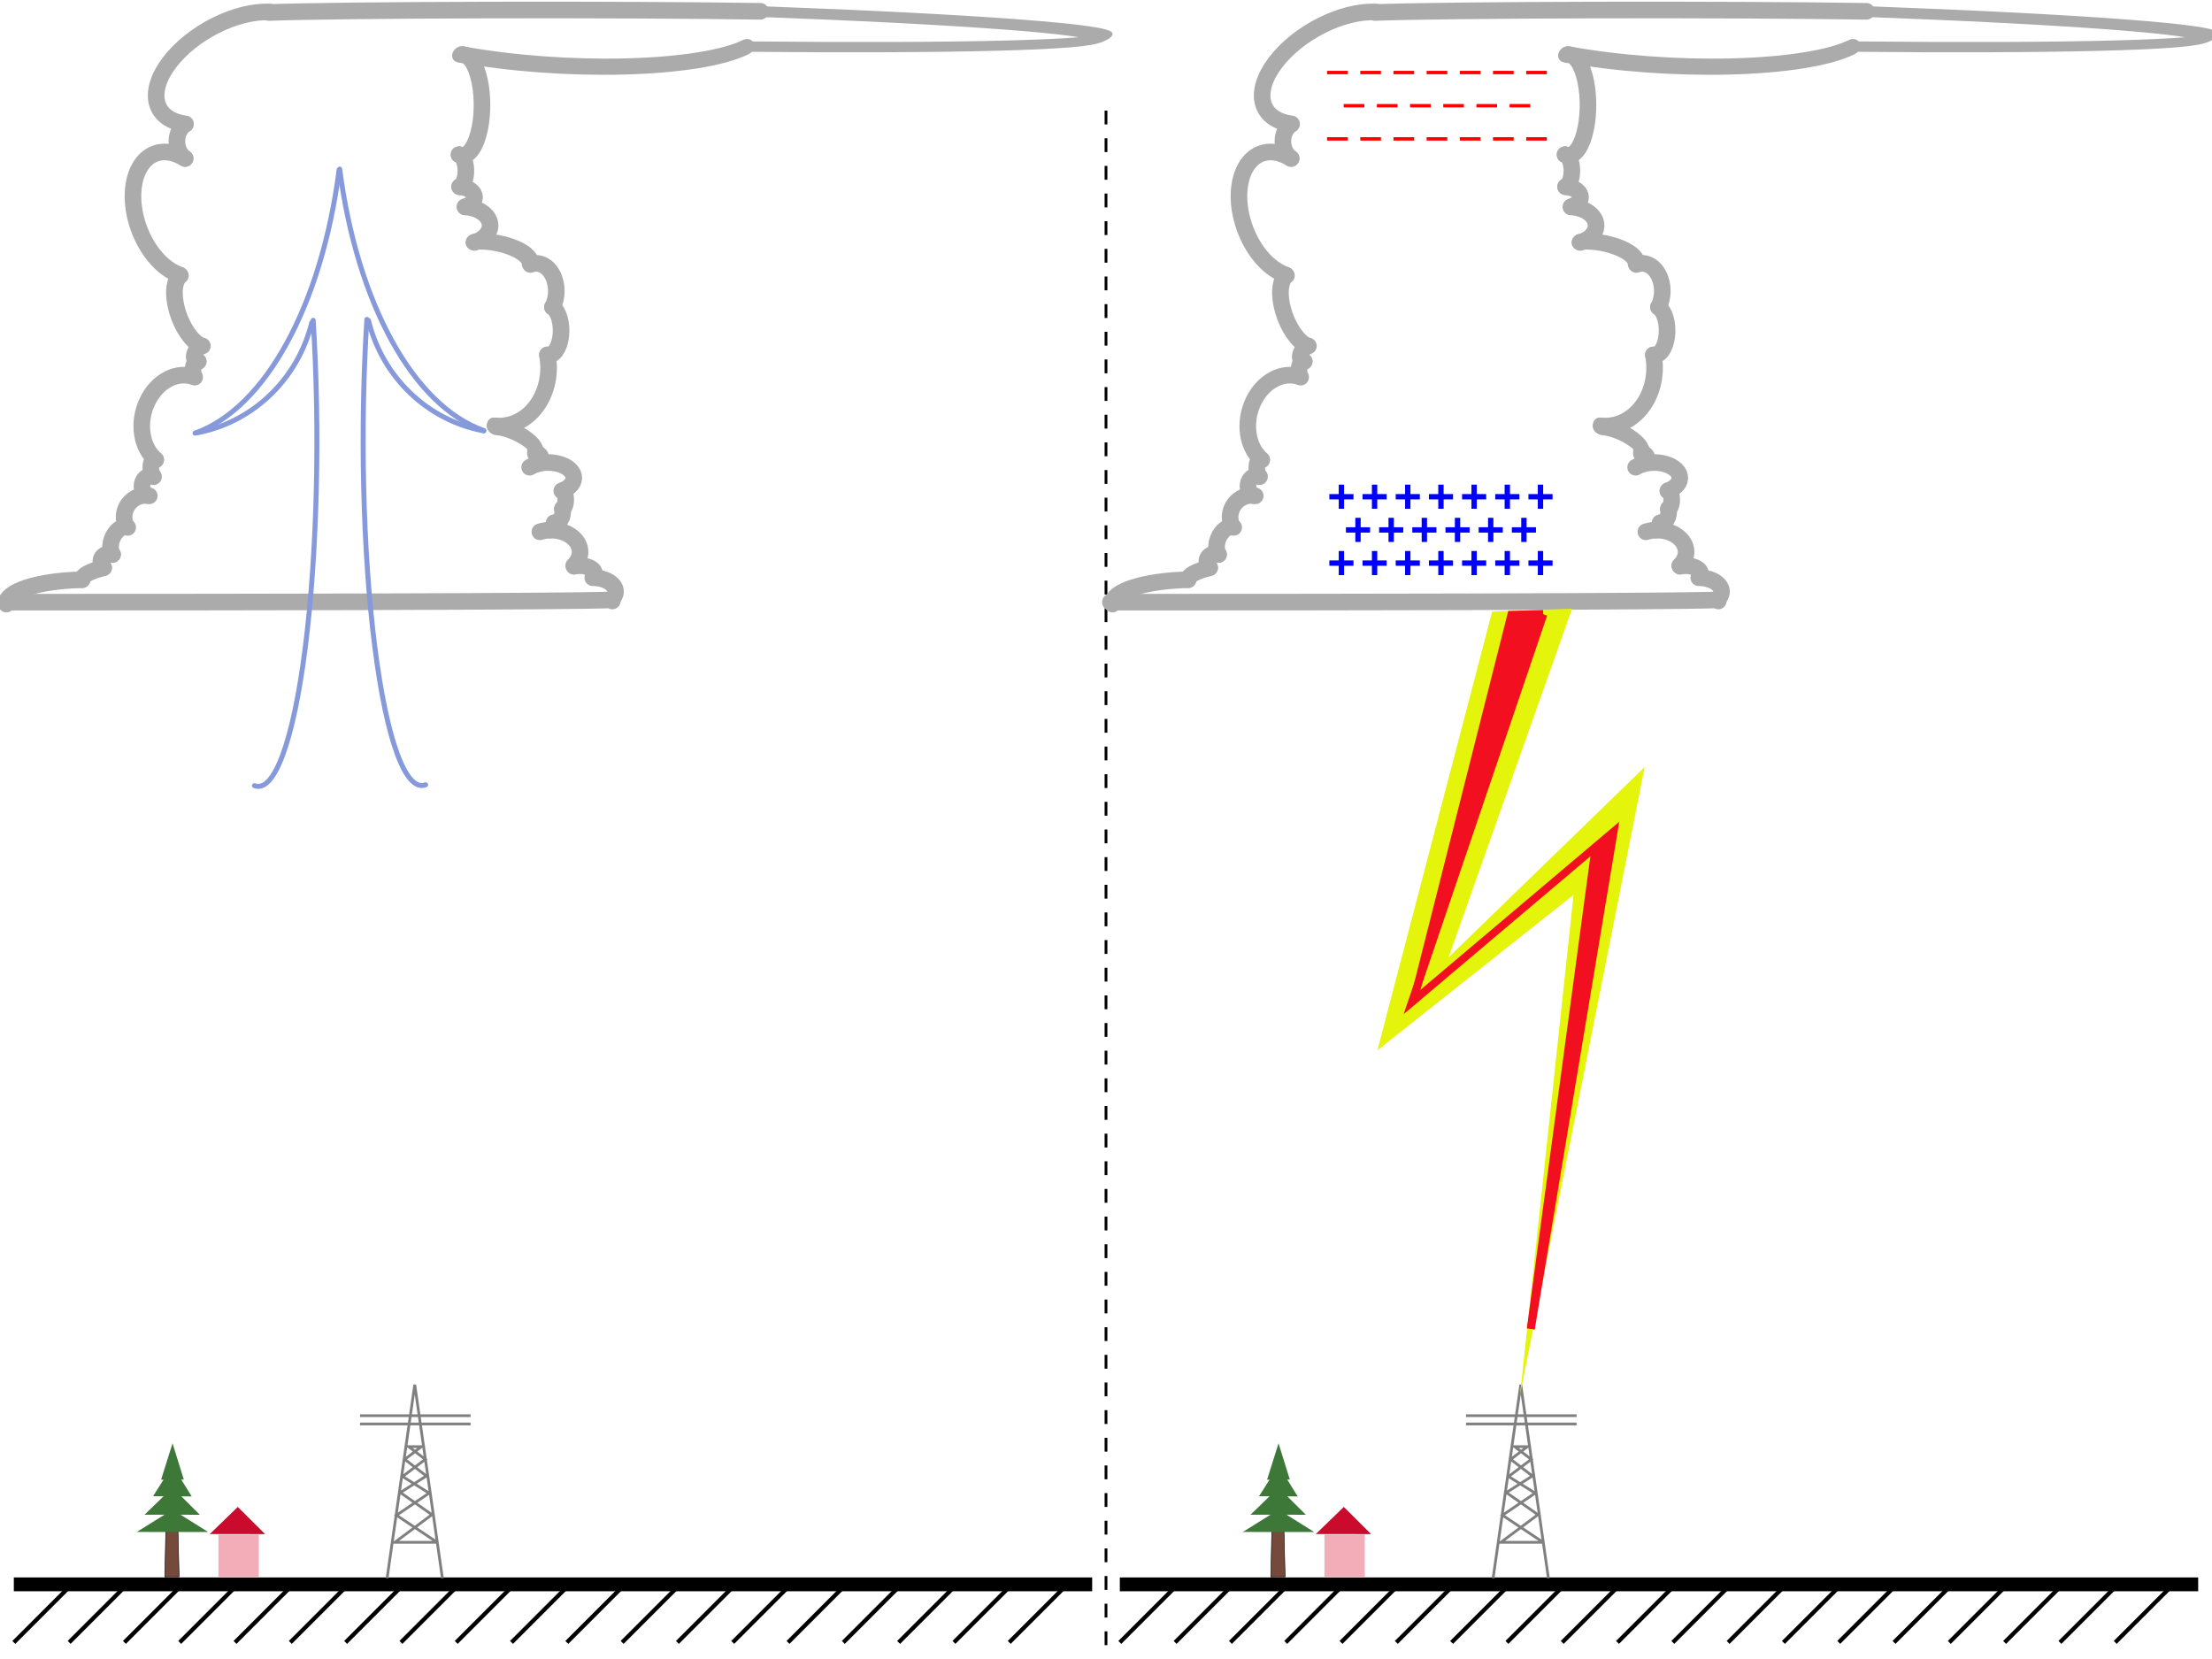
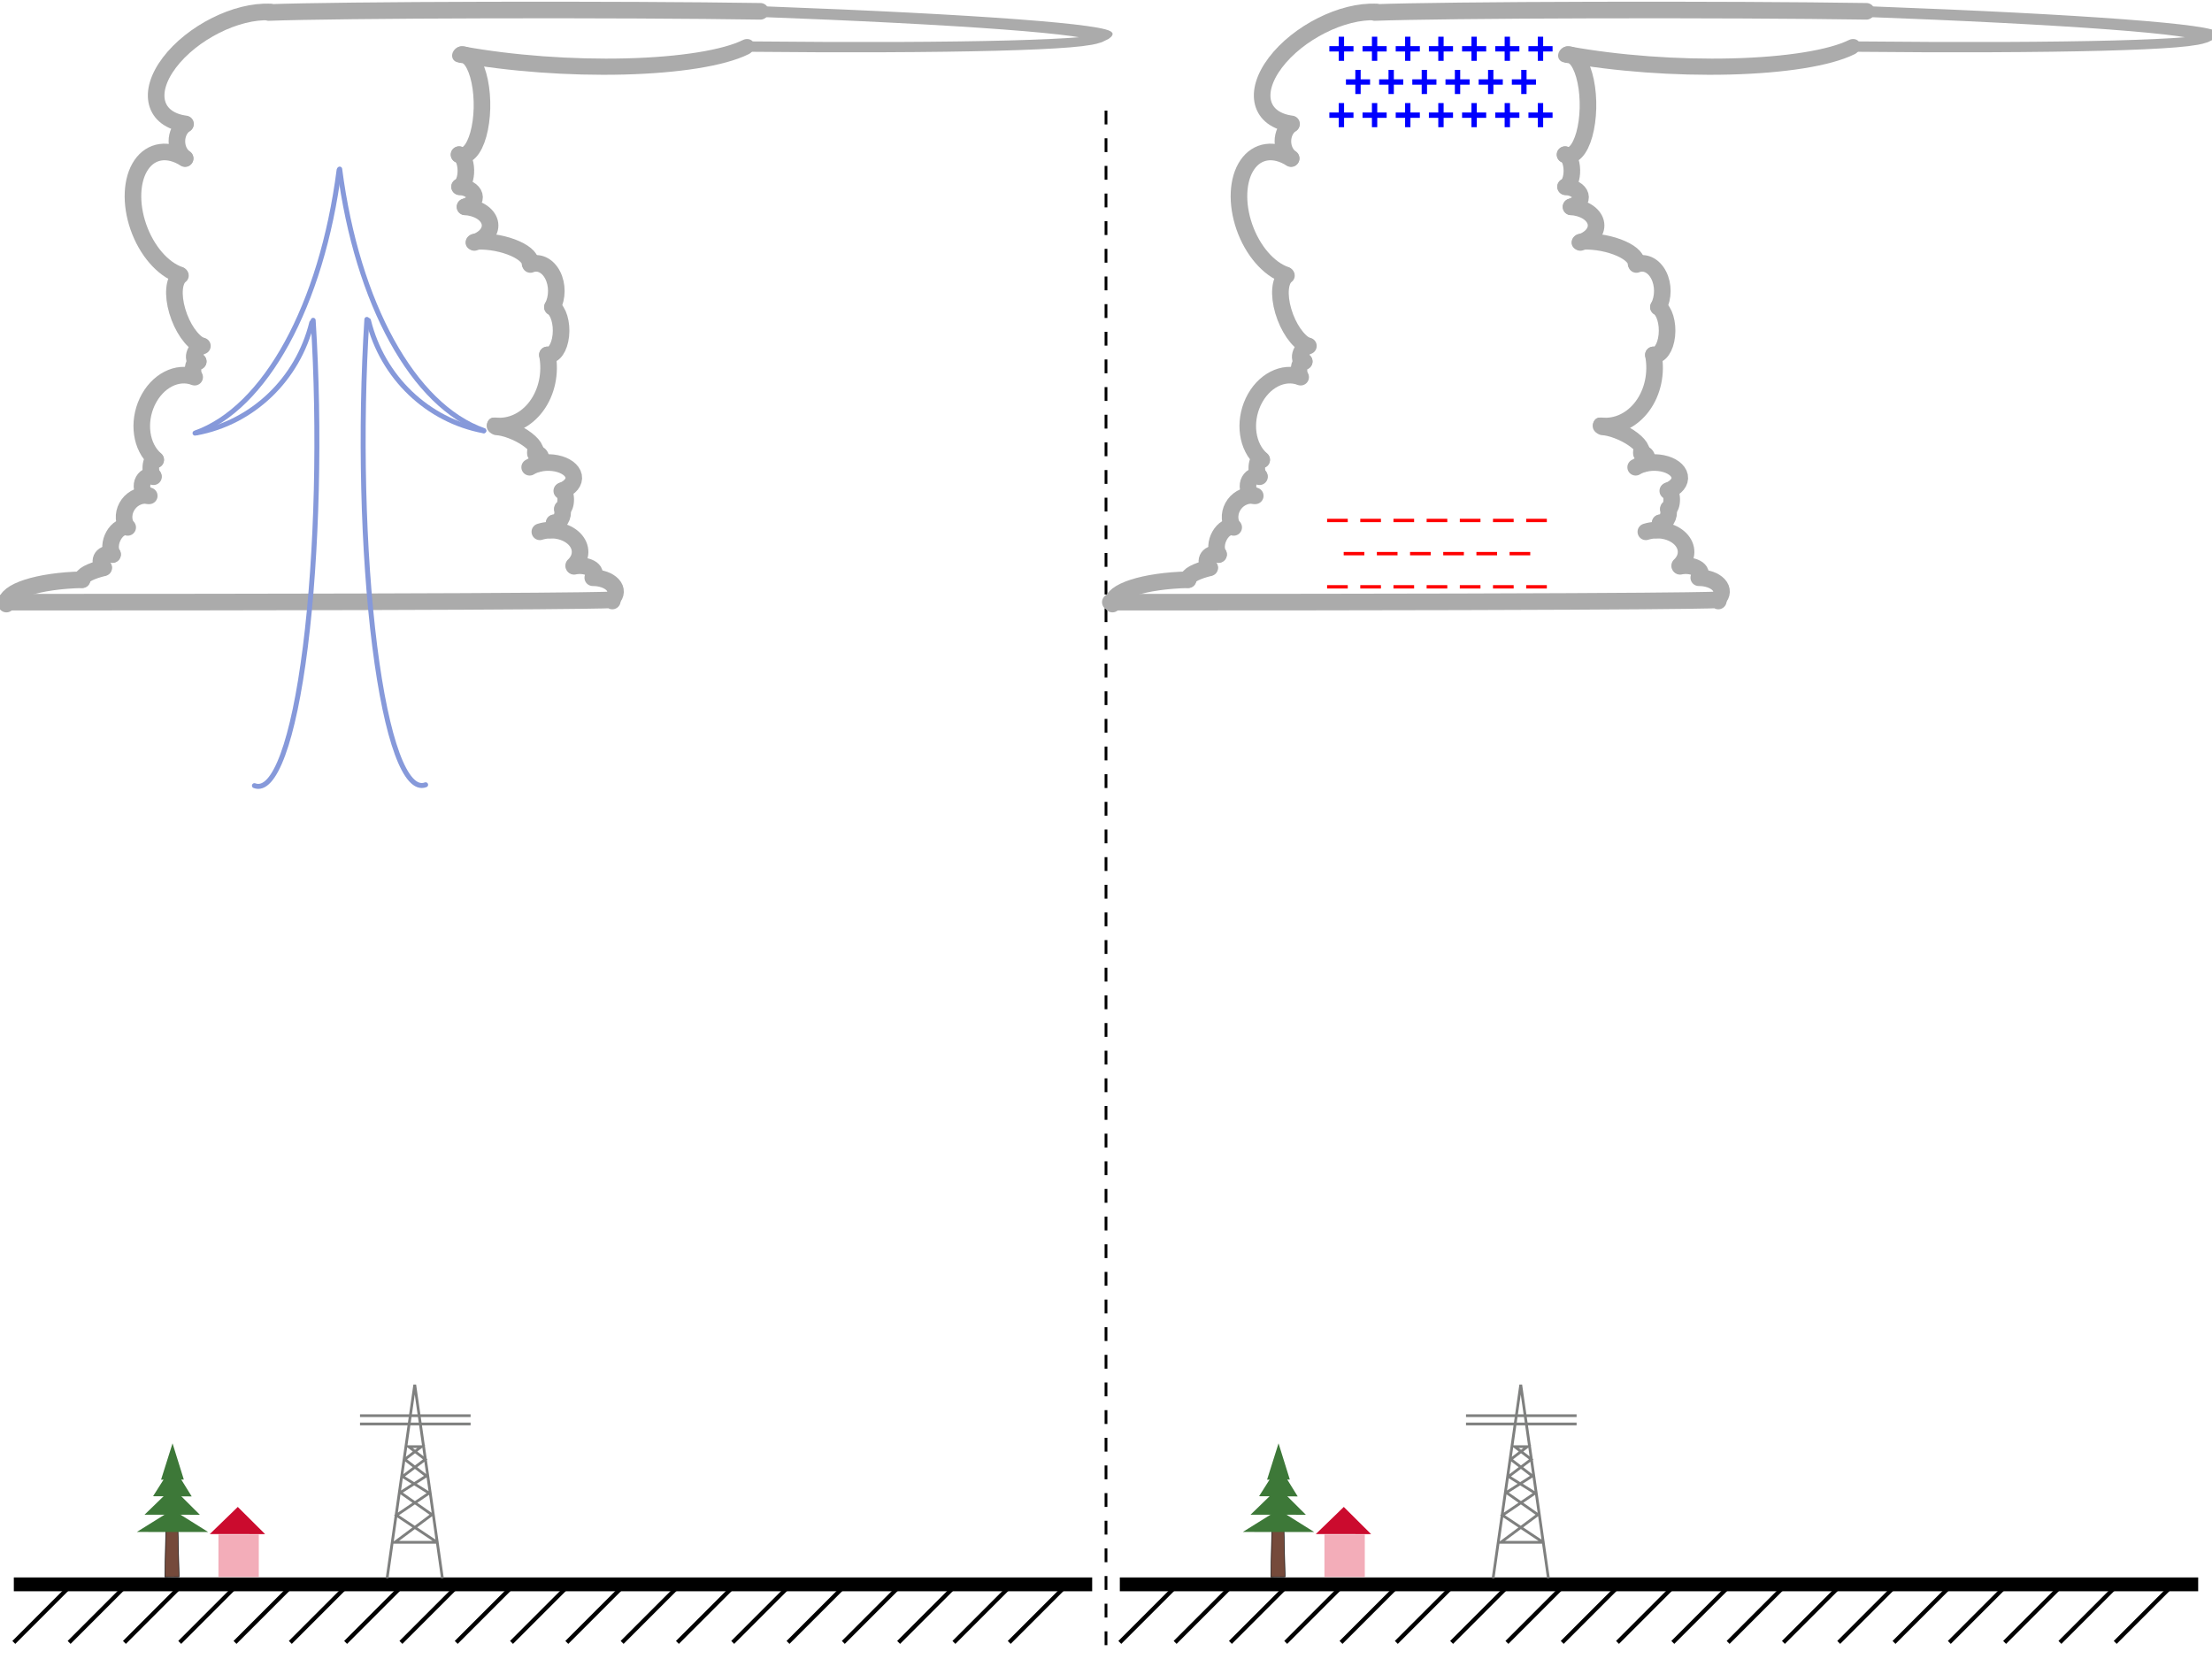
<svg xmlns="http://www.w3.org/2000/svg" xmlns:xlink="http://www.w3.org/1999/xlink" id="svg1" version="1.1" viewBox="0px 0px 800px 600px" width="800px" height="600px" preserveAspectRatio="xMidYMid" fill-rule="evenodd">
  <defs>
    <g id="ground">
      <path d="m 0,0 h 390" style="fill:none;fill-opacity:1;stroke:#000000;stroke-width:5;stroke-opacity:1">
            </path>
      <path d="m 20,1 l -20,20 m 40,-20 l -20,20 m 40,-20 l -20,20                    m 40,-20 l -20,20 m 40,-20 l -20,20 m 40,-20 l -20,20                    m 40,-20 l -20,20 m 40,-20 l -20,20 m 40,-20 l -20,20                    m 40,-20 l -20,20 m 40,-20 l -20,20 m 40,-20 l -20,20                    m 40,-20 l -20,20 m 40,-20 l -20,20 m 40,-20 l -20,20                    m 40,-20 l -20,20 m 40,-20 l -20,20 m 40,-20 l -20,20                    m 40,-20 l -20,20" style="fill:none;fill-opacity:1;stroke:#000000;stroke-width:1.5;stroke-opacity:1">
            </path>
    </g>
    <text id="pos_chrg" font-family="Ubuntu" font-size="30" font-weight="bold" fill="#0000ff">
      <tspan x="0" y="0">+</tspan>
      <tspan x="20" y="0">+</tspan>
      <tspan x="40" y="0">+</tspan>
      <tspan x="60" y="0">+</tspan>
      <tspan x="80" y="0">+</tspan>
      <tspan x="100" y="0">+</tspan>
      <tspan x="120" y="0">+</tspan>
      <tspan x="10" y="20">+</tspan>
      <tspan x="30" y="20">+</tspan>
      <tspan x="50" y="20">+</tspan>
      <tspan x="70" y="20">+</tspan>
      <tspan x="90" y="20">+</tspan>
      <tspan x="110" y="20">+</tspan>
      <tspan x="0" y="40">+</tspan>
      <tspan x="20" y="40">+</tspan>
      <tspan x="40" y="40">+</tspan>
      <tspan x="60" y="40">+</tspan>
      <tspan x="80" y="40">+</tspan>
      <tspan x="100" y="40">+</tspan>
      <tspan x="120" y="40">+</tspan>
    </text>
    <text id="neg_chrg" font-family="Ubuntu" font-size="30" font-weight="bold" fill="#ff0000">
      <tspan x="0" y="0">_</tspan>
      <tspan x="20" y="0">_</tspan>
      <tspan x="40" y="0">_</tspan>
      <tspan x="60" y="0">_</tspan>
      <tspan x="80" y="0">_</tspan>
      <tspan x="100" y="0">_</tspan>
      <tspan x="120" y="0">_</tspan>
      <tspan x="10" y="20">_</tspan>
      <tspan x="30" y="20">_</tspan>
      <tspan x="50" y="20">_</tspan>
      <tspan x="70" y="20">_</tspan>
      <tspan x="90" y="20">_</tspan>
      <tspan x="110" y="20">_</tspan>
      <tspan x="0" y="40">_</tspan>
      <tspan x="20" y="40">_</tspan>
      <tspan x="40" y="40">_</tspan>
      <tspan x="60" y="40">_</tspan>
      <tspan x="80" y="40">_</tspan>
      <tspan x="100" y="40">_</tspan>
      <tspan x="120" y="40">_</tspan>
    </text>
    <g id="cloud" style="fill:none;fill-opacity:1;stroke:#ababab;stroke-width:6;stroke-opacity:1;stroke-linecap:round;stroke-linejoin:round">
      <path d="m 214.384,208.942 a 8.186,5.004 0 0 1 7.196,2.556 8.186,5.004 0 0 1 -0.186,5.086">
            </path>
      <path d="m 207.612,204.816 a 5.328,2.798 0 0 1 5.909,0.639 5.328,2.798 0 0 1 0.986,3.126">            </path>
      <path d="m 195.241,192.337 a 10.485,7.895 0 0 1 12.444,2.523 10.485,7.895 0 0 1 -0.205,9.703">
            </path>
      <path d="m 200.39,189.136 a 1.816,1.518 0 0 1 0.34,1.709 1.816,1.518 0 0 1 -1.798,0.862">
            </path>
      <path d="m 245.9,122.038 a 1.898,3.117 0 0 1 0.355,3.51 1.898,3.117 0 0 1 -1.879,1.77" transform="rotate(15.79731)">
            </path>
      <path d="m 203.383,177.468 a 1.248,3.226 0 0 1 1.216,3.195 1.248,3.226 0 0 1 -1.193,3.252">
            </path>
      <path d="m 191.558,168.99 a 9.27,5.557 0 0 1 9.636,-1.429 9.27,5.557 0 0 1 6.268,4.613 9.27,5.557 0 0 1 -4.286,5.367">
            </path>
      <path d="m 253.667,-7.573 a 1.897,2.114 0 0 1 2.295,-0.385 1.897,2.114 0 0 1 0.913,2.377" transform="rotate(41.98056)">
            </path>
      <path d="m 210.45,71.354 a 9.705,3.308 0 0 1 11.737,-0.603 9.705,3.308 0 0 1 4.67,3.719" transform="matrix(0.9164585,0.4001296,-0.1941529,0.9809713,0,0)">
            </path>
      <path d="m 197.967,128.356 a 17.786,21.084 0 0 1 -3.968,18.547 17.786,21.084 0 0 1 -14.987,7.105">
            </path>
      <path d="m 199.79,111.076 a 4.485,8.868 0 0 1 3.046,10.257 4.485,8.868 0 0 1 -4.856,7.022">
            </path>
      <path d="m 191.821,95.654 a 7.307,9.975 0 0 1 8.036,3.8 7.307,9.975 0 0 1 -0.042,11.61">
            </path>
      <path d="m 190.694,52.383 a 13.369,5.271 0 0 1 13.438,-0.816 13.369,5.271 0 0 1 8.3,4.246" transform="matrix(0.9805551,0.1962438,-0.2966934,0.9549728,0,0)">
            </path>
      <path d="m 168.168,74.826 a 9.813,6.747 0 0 1 8.928,5.531 9.813,6.747 0 0 1 -5.556,7.326">
            </path>
      <path d="m 166.187,67.551 a 5.882,3.795 0 0 1 5.351,3.111 5.882,3.795 0 0 1 -3.33,4.121">
            </path>
      <path d="m 165.982,55.923 a 2.71,5.855 0 0 1 2.505,5.543 2.71,5.855 0 0 1 -2.234,6.06">
            </path>
      <path d="m 167.002,19.777 a 7.048,18.216 0 0 1 6.481,9.582 7.048,18.216 0 0 1 -0.487,19.256 7.048,18.216 0 0 1 -6.908,7.321">
            </path>
      <path d="m -270.251,-0.027 a 72.426,16.603 0 0 1 41.474,-9.872 72.426,16.603 0 0 1 59.722,0.641" transform="matrix(-0.9980163,-0.06295519,0.230723,-0.9730195,0,0)">
            </path>
      <path d="M -3.993,-271.892 A 10.736,197.516 0 0 1 5.81,-403.242 10.736,197.516 0 0 1 16.014,-282.693" transform="matrix(-0.7848539,0.6196808,-0.9997004,-0.02447742,0,0)">
            </path>
      <path d="M 97.179,4.522 A 104.322,1.37 0 0 1 176.673,3.633 104.322,1.37 0 0 1 275.019,4.094">
            </path>
      <path d="m 35.818,72.321 a 29.593,16.177 0 0 1 5.978,-22.136 29.593,16.177 0 0 1 40.716,2.305" transform="rotate(-29.91536)">
            </path>
      <path d="M 66.97,57.235 A 5.52,6.901 0 0 1 63.976,51.107 5.52,6.901 0 0 1 66.959,44.97">
            </path>
      <path d="M 26.756,115.73 A 14.855,23.42 0 0 1 18.704,94.321 14.855,23.42 0 0 1 27.425,73.573 14.855,23.42 0 0 1 43.069,76.92" transform="rotate(-20.15318)">
            </path>
      <path d="m 24.813,142.276 a 6.496,13.93 0 0 1 -3.754,-14.681 6.496,13.93 0 0 1 5.535,-11.81" transform="matrix(0.9415898,-0.3367621,0.3472197,0.9377838,0,0)">
            </path>
      <path d="m 130.98,71.2 a 1.919,3.113 0 0 1 -2.488,-1.427 1.919,3.113 0 0 1 0.742,-4.107" transform="rotate(32.73221)">
            </path>
      <path d="m 70.145,136.156 a 1.562,3.356 0 0 1 -0.132,-3.902 1.562,3.356 0 0 1 1.679,-1.519">
            </path>
      <path d="M 96.407,146.662 A 13.463,16.821 0 0 1 88.191,127.12 13.463,16.821 0 0 1 102.538,114.238" transform="rotate(14.61223)">
            </path>
      <path d="m 55.369,172.135 a 1.309,3.109 0 0 1 -0.745,-4.024 1.309,3.109 0 0 1 1.694,-1.772">
            </path>
      <path d="m 53.299,179.204 a 3.068,3.641 0 0 1 -1.746,-4.712 3.068,3.641 0 0 1 3.97,-2.075">
            </path>
      <path d="m 151.986,123.614 a 6.943,7.492 0 0 1 -4.421,-6.832 6.943,7.492 0 0 1 4.166,-7.017" transform="rotate(37.36385)">
            </path>
      <path d="m 114.771,169.318 a 3.641,5.727 0 0 1 -2.26,-6.37 3.641,5.727 0 0 1 3.55,-4.694" transform="rotate(22.64534)">
            </path>
      <path d="m 132.492,161.154 a 3.529,2.951 0 0 1 -2.235,-3.004 3.529,2.951 0 0 1 2.819,-2.638" transform="rotate(29.09019)">
            </path>
      <path d="m 29.669,209.644 a 38.524,7.178 0 0 1 7.856,-4.295">
            </path>
      <path d="M 2.318,218.473 A 29.74,8.538 0 0 1 29.698,209.671">
            </path>
      <path d="m 1.567,217.789 c 219.886,0 219.886,-0.866 219.886,-0.866 h -0.434 l 0.434,0.434 v 0">
            </path>
    </g>
    <g id="wind" style="fill:none;fill-opacity:1;stroke:#8699da;stroke-width:3;stroke-opacity:1;stroke-linecap:round;stroke-linejoin:round">
      <path d="M 141.551,373.041 A 35.34,208.046 0 0 1 110.874,289.539 35.34,208.046 0 0 1 106.14,92.536">
            </path>
      <path d="M -38.36,373.574 A 35.34,208.046 0 0 1 -69.037,290.072 35.34,208.046 0 0 1 -73.772,93.068" transform="scale(-1,1)">
            </path>
      <path d="M 176.616,159.713 A 87.814,90.003 0 0 1 107.095,93.166" />
      <path d="M -3.424,160.959 A 87.814,90.003 0 0 1 -72.946,94.412" transform="scale(-1,1)">
            </path>
      <path d="M 176.611,159.514 A 109.706,213.149 0 0 1 89.758,1.916">
            </path>
      <path d="M -2.555,161.079 A 109.706,214.545 0 0 1 -89.409,2.448" transform="scale(-1,1)">
            </path>
    </g>
    <g id="house">
      <rect style="fill:#f3adb9;fill-opacity:1;stroke:none;stroke-width:1;stroke-opacity:1;stroke-linecap:round;stroke-linejoin:round" width="72.971" height="76.739" x="15" y="50" ry="0">
            </rect>
      <path style="fill:#cb0b2e;fill-opacity:1;stroke:none;stroke-width:1;stroke-opacity:1;stroke-linecap:round;stroke-linejoin:round" d="m 50,0 49.39,49.166 -99.975,-0.123 z">
            </path>
    </g>
    <g id="tree">
      <path style="fill:#754a3b;fill-opacity:1;stroke:#000000;stroke-width:1;stroke-opacity:1" d="m 50,150 21.625,-0.131 2.246,91.514 -25.739,0.147 z">
            </path>
      <g id="leaves" style="fill:#3d7838;fill-opacity:1;stroke:none;stroke-width:1;stroke-opacity:1">
        <path d="m 62,120 64.424,40.354 -129.032,-0.073 z">
                </path>
        <path d="m 62,80 49.39,49.166 -99.975,-0.123 z">
                </path>
        <path d="m 62,40 34.644,56.001 -69.864,-0.358 z">
                </path>
        <path d="m 62,0 20.399,65.508 -41.153,0.272 z">
                </path>
      </g>
    </g>
    <g id="pole">
      <path style="fill:none;stroke:#7f807f;stroke-width:5;stroke-dasharray:none;stroke-opacity:1" d="m 50,350 l 50,-350 l 50,350 m -10,-65 h -76                    l 67,-50 l -57,-40 l 47,-30 l -39,-30 l 30,-23                    h -23 l 30,23 l -41,31 l 48,30 l -59,40 l 75,50                    m -141,-230 h 200 m 0,15 h -200">
            </path>
    </g>
    <g id="landscape" transform="scale(0.2,0.2)">
      <use xlink:href="#tree" x="0" y="0" />
      <use xlink:href="#house" x="130" y="115" />
      <use xlink:href="#pole" x="400" y="-106" />
    </g>
-     <g id="lightning">
-       <path style="fill:#e4f40b;stroke:none;stroke-width:3;stroke-dasharray:none;stroke-opacity:1" d="M 85.943,4.984 127.225,3.481 63.427,183.609 164.749,85.289 100.363,409.636 127.976,151.336 26.655,231.645 Z">
-             </path>
-       <path style="fill:none;stroke:#f10f20;stroke-width:4;stroke-dasharray:none;stroke-opacity:1" d="M 112.439,6.417 44.418,206.809 148.741,118.619 105.96,375.556">
-             </path>
-       <path style="fill:#f10f20;stroke:#f10f20;stroke-width:4;stroke-dasharray:none;stroke-opacity:1" d="M 45.954,203.867 95.831,6.621 112.307,6.171">
-             </path>
-       <path style="fill:#f10f20;stroke:#f10f20;stroke-width:4;stroke-dasharray:none;stroke-opacity:1" d="m 105.852,375.539 33.431,-248.451 9.045,-7.612">
+     <g id="lightning" transform="scale(0.41,0.41)">
+       <path style="fill:#e4f40b;stroke-width:15.694;stroke-linecap:round;stroke-linejoin:bevel;stroke-miterlimit:12;-inkscape-stroke:none;paint-order:markers stroke fill" d="m 75.602,-525.043 -1.15,0.914 -87.223,378.664 1.918,1.153 143.51,-124.139 -37.784,431.426 2.328,0.308 98.856,-555.902 -2.024,-1.006 -142.893,155.012 85.959,-284.865 -1.127,-1.517 z m 2.13,3.857 h 0.932 l -0.935,0.01 z m 53.181,0.043 h 1.454 l -0.063,0.206 c -0.15,-0.076 -0.674,-0.143 -1.391,-0.206 z m -63.209,43.485 h 25.763 25.778 l -0.02,0.066 H 93.463 l -25.772,0.003 z m 122.954,93.38 -0.12,0.672 c -0.21,0.033 -2.984,2.863 -7.361,7.445 z M 35.29,-336.94 H 56.044 76.784 l -0.33,1.094 -20.703,0.311 -20.857,0.311 z">
+             </path>
+       <path style="fill:#ff1000;stroke-width:15.694;stroke-linecap:round;stroke-linejoin:bevel;stroke-miterlimit:12;-inkscape-stroke:none;paint-order:markers stroke fill" d="m 90.335,-518.284 -1.138,0.885 -52.419,201.734 -0.006,0.01 -36.373,145.037 1.904,1.18 144.889,-124.175 -39.828,355.753 -0.006,0.036 -6.122,54.685 -0.003,0.033 2.334,0.292 0.003,-0.029 7.613,-54.498 55.338,-396.247 -1.953,-1.039 -136.029,122.72 86.521,-304.879 -1.13,-1.497 z m -59.429,283.921 -0.141,0.498 c -0.456,-0.088 -2.675,-0.006 -5.657,0.252 l -5.047,0.436 0.275,-1.094 5.276,-0.046 z">
            </path>
    </g>
    <path id="divider" d="m 0,40 v 600" style="fill:none;fill-opacity:1;stroke:#000000;stroke-width:1;stroke-opacity:1;stroke-dasharray:5,5">
        </path>
  </defs>
  <g id="page1">
    <g id="layer1" style="display:inline">
      <rect id="white_background" x="0" y="0" width="800" height="600" fill="white">
            </rect>
    </g>
    <g id="layer2" style="display:inline">
+       <polygon id="frame" points="401,0 800,0 800,600 401,600" stroke="none" fill="white" stroke-width="0">
+             </polygon>
      <use xlink:href="#divider" x="400" y="0" />
      <use xlink:href="#ground" x="5" y="573" />
      <use xlink:href="#ground" x="405" y="573" />
-       <use xlink:href="#cloud" />
-       <use xlink:href="#cloud" x="400" />
+       <use id="cloud1" xlink:href="#cloud" />
+       <use id="cloud2" xlink:href="#cloud" x="400" />
      <use xlink:href="#wind" transform="scale(0.6,0.6)" x="115" y="100" />
-       <use xlink:href="#pos_chrg" transform="scale(0.6,0.6)" x="800" y="310" />
-       <use xlink:href="#neg_chrg" transform="scale(0.6,0.6)" x="800" y="40" />
+       <use xlink:href="#pos_chrg" transform="scale(0.6,0.6)" x="800" y="40" />
+       <use xlink:href="#neg_chrg" transform="scale(0.6,0.6)" x="800" y="310">
+         <animate attributeName="visibility" attributeType="XML" from="visible" to="hidden" dur="0.001s" begin="lightning_anim.end" fill="freeze">
+             </animate>
+       </use>
      <use xlink:href="#landscape" x="50" y="522" />
      <use xlink:href="#landscape" x="450" y="522" />
-       <use xlink:href="#lightning" transform="scale(0.7,0.7)" x="685" y="311" />
+       <use xlink:href="#lightning" x="511" y="436" visibility="hidden">
+         <animate id="lightning_anim" attributeName="visibility" from="hidden" to="visible" dur="0.1s" begin="frame.click" repeatCount="2">
+                 </animate>
+       </use>
    </g>
  </g>
</svg>
